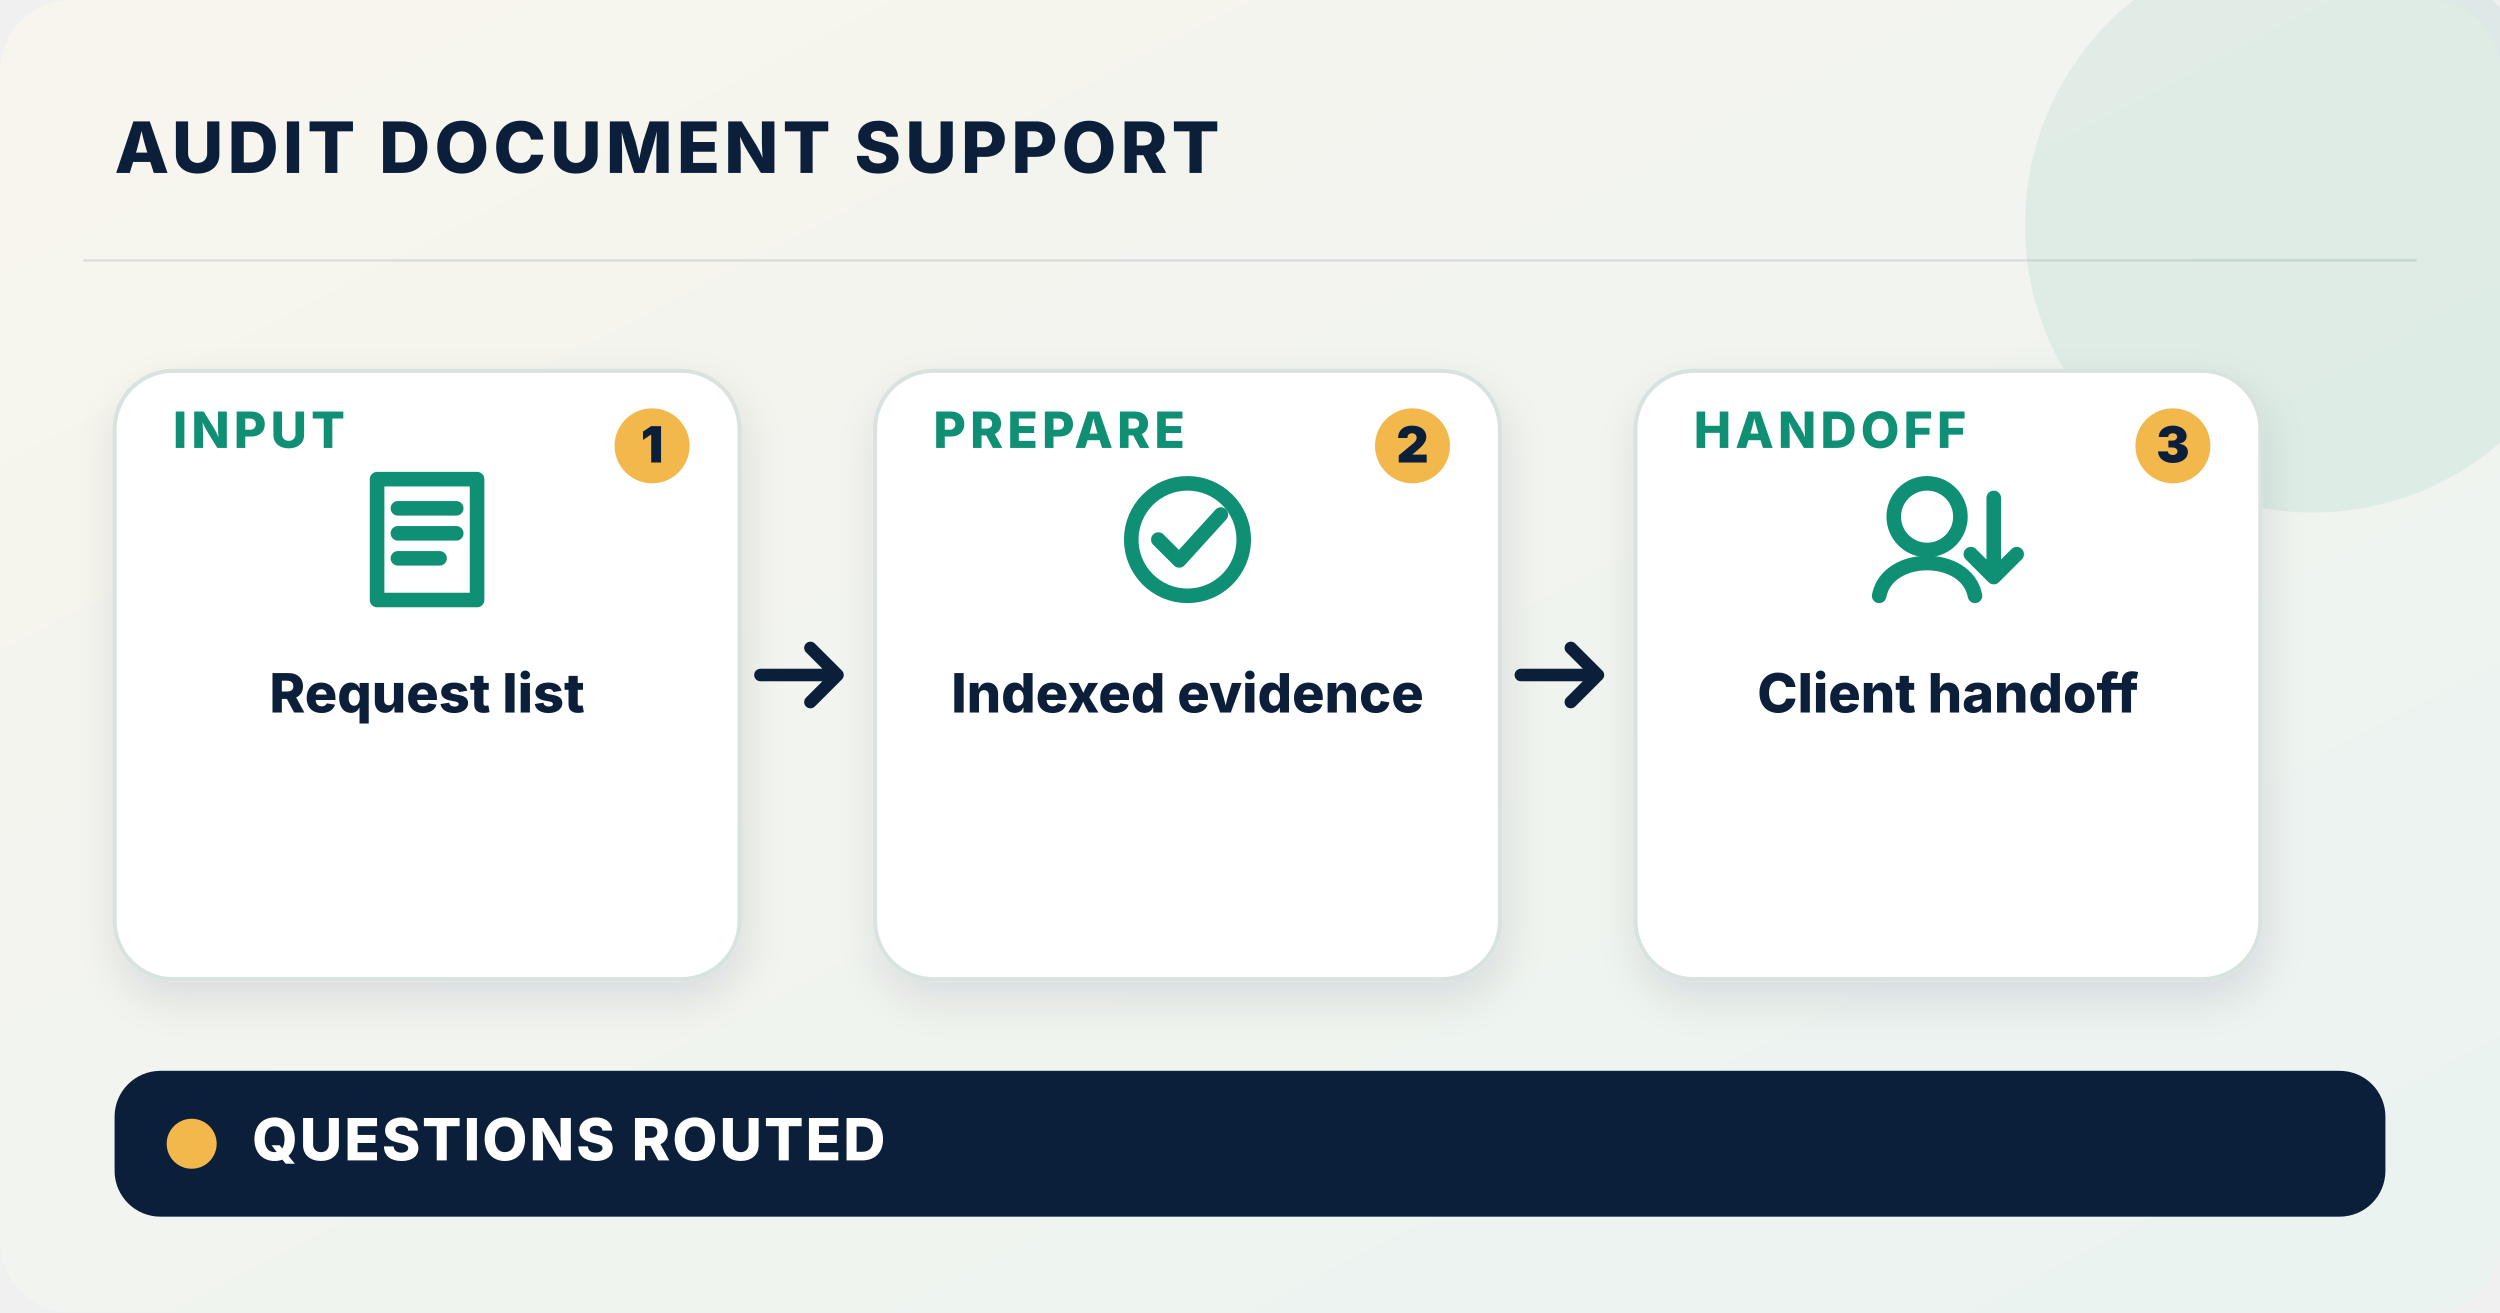
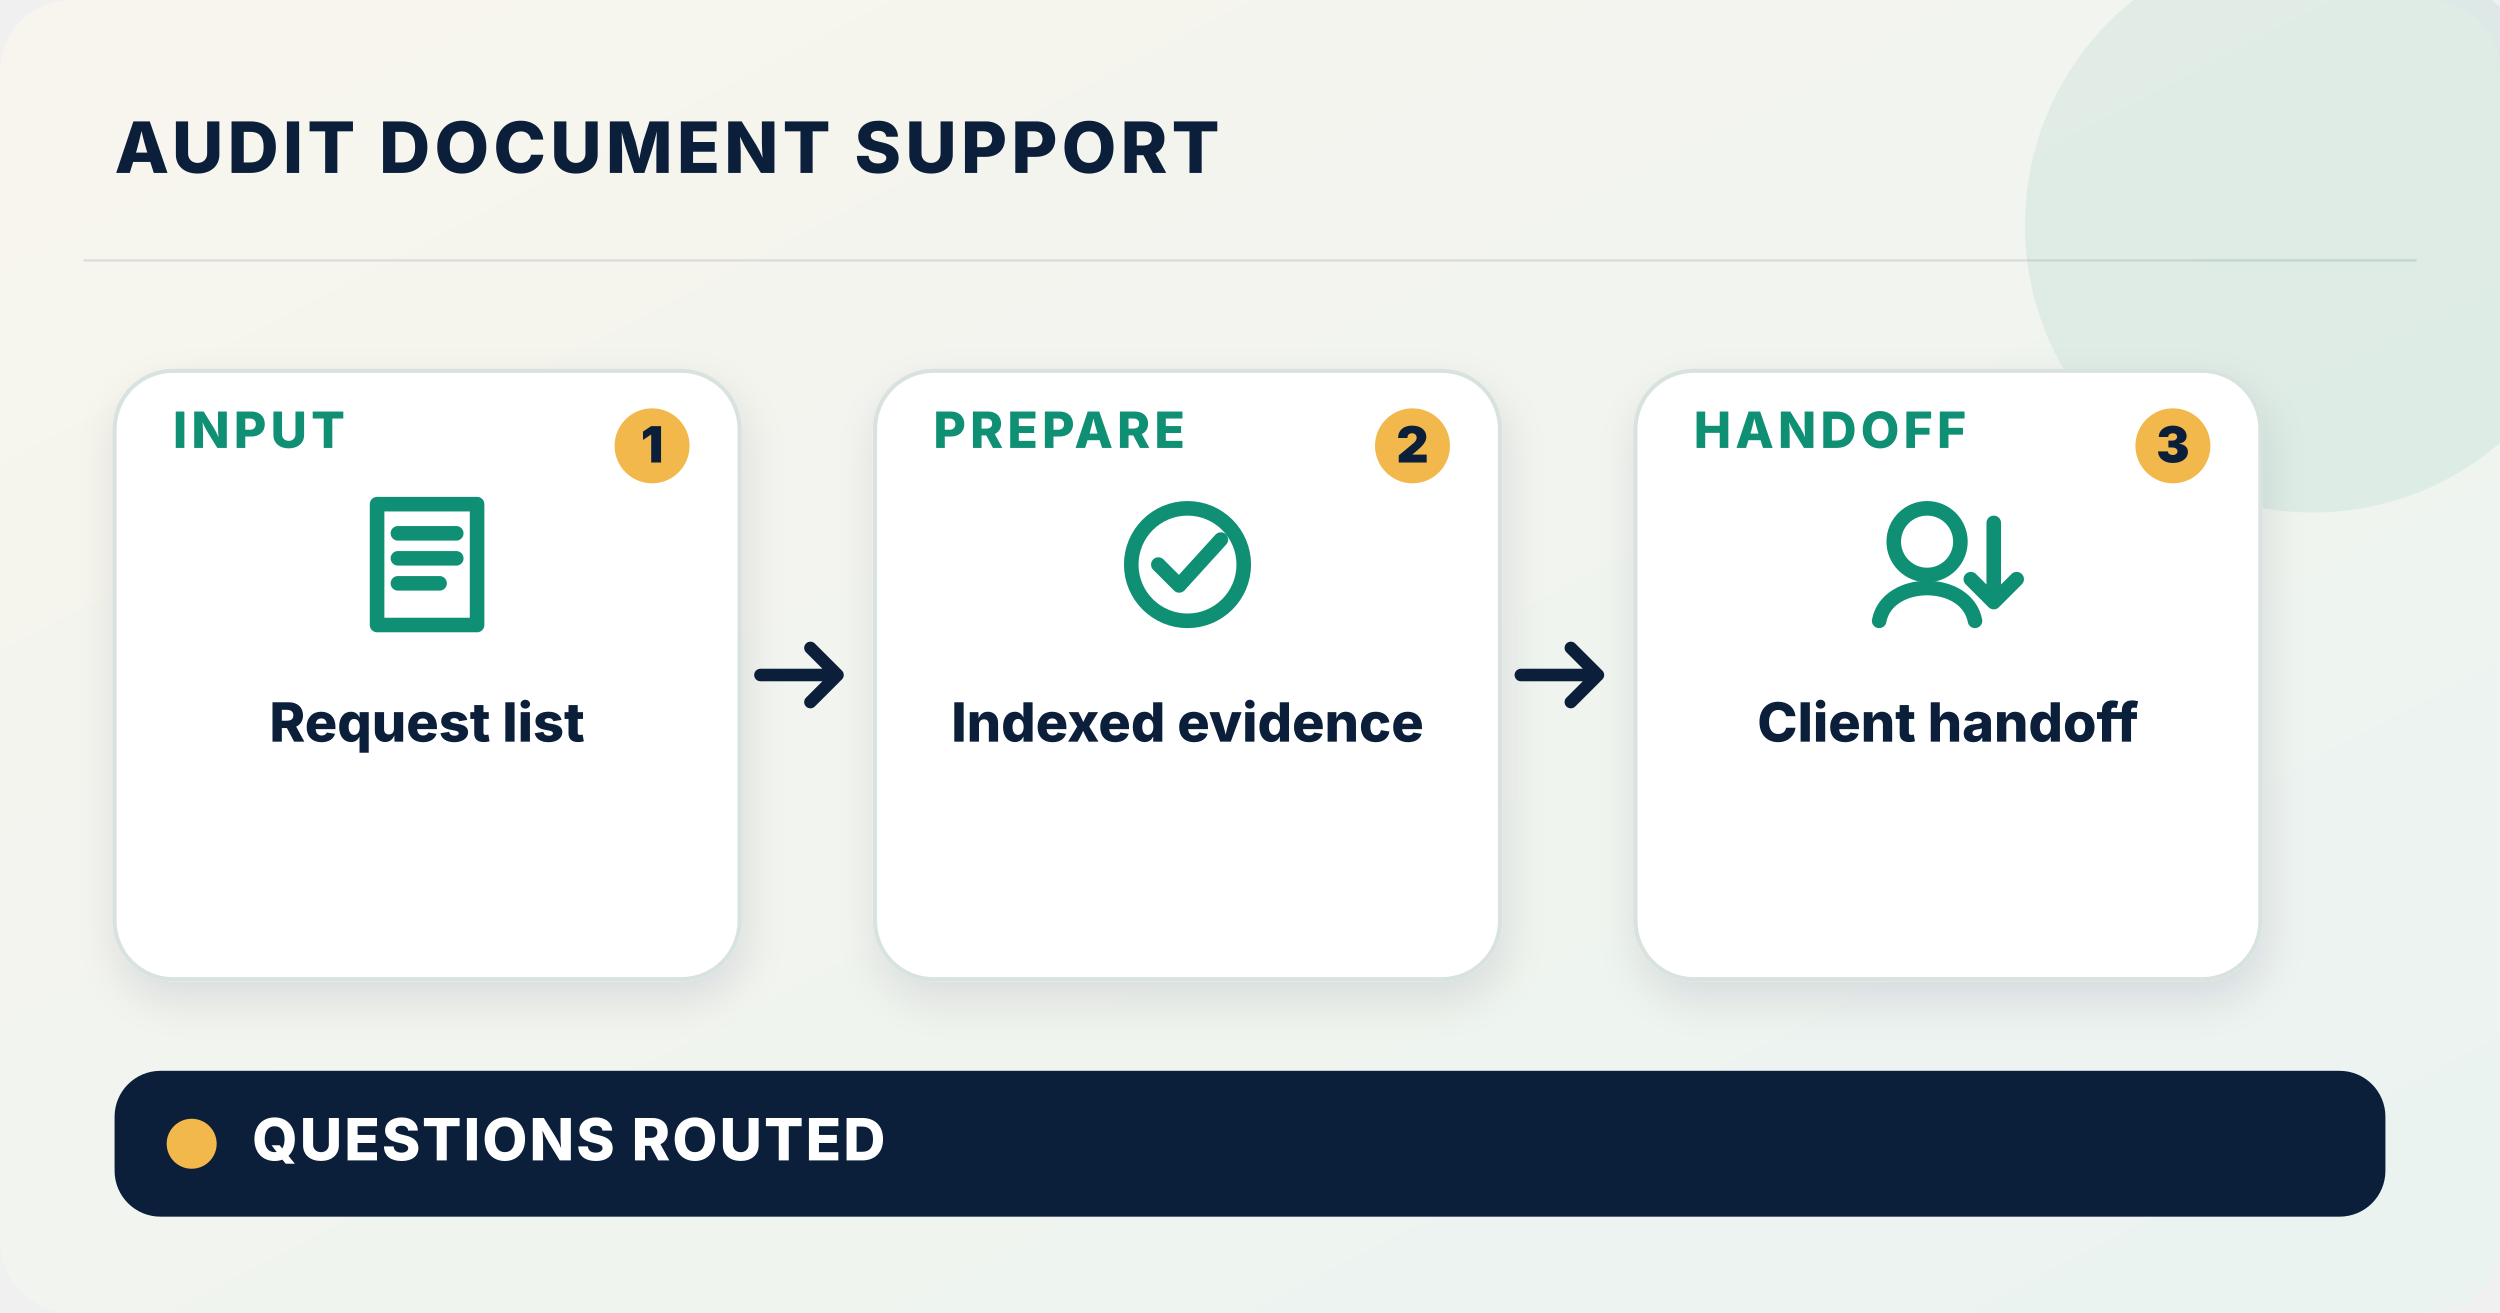
<svg xmlns="http://www.w3.org/2000/svg" viewBox="0 0 1200 630" role="img" aria-labelledby="title desc">
  <defs>
    <linearGradient id="bg" x1="0" y1="0" x2="1" y2="1">
      <stop stop-color="#F8F5EE" />
      <stop offset="1" stop-color="#EAF3F0" />
    </linearGradient>
    <filter id="shadow" x="-20%" y="-20%" width="140%" height="160%">
      <feDropShadow dy="9" stdDeviation="10" flood-color="#0B1F3A" flood-opacity=".10" />
    </filter>
    <style>.title{font:800 34px Inter,Arial,sans-serif;letter-spacing:2px;fill:#0B1F3A}.meta{font:800 24px Inter,Arial,sans-serif;letter-spacing:2px;fill:#0F8F73}.step{font:800 26px Inter,Arial,sans-serif;fill:#0B1F3A}.card{fill:#fff;stroke:#D8E3DF;stroke-width:2;filter:url(#shadow)}.icon{fill:none;stroke:#0F8F73;stroke-width:7;stroke-linecap:round;stroke-linejoin:round}.arrow{fill:none;stroke:#0B1F3A;stroke-width:6;stroke-linecap:round;stroke-linejoin:round}.num-bg{fill:#F2B84B}.num{font:900 24px Inter,Arial,sans-serif;fill:#0B1F3A}.note{font:800 28px Inter,Arial,sans-serif;letter-spacing:1px;fill:#fff}</style>
  </defs>
  <rect width="1200" height="630" rx="34" fill="url(#bg)" />
  <circle cx="1110" cy="108" r="138" fill="#0F8F73" opacity=".08" />
  <path d="M40 125h1120" stroke="#0B1F3A" stroke-opacity=".12" />
  <text x="55" y="83" class="title">AUDIT DOCUMENT SUPPORT</text>
  <g>
    <rect x="55" y="178" width="300" height="292" rx="28" class="card" />
    <text x="83" y="215" class="meta">INPUT</text>
-     <g class="icon" transform="translate(0 4)">
+     <g class="icon" transform="translate(0 16)">
      <path d="M181 226h48v58h-48z M191 240h28 M191 252h28 M191 264h20" />
    </g>
-     <text x="205" y="326" text-anchor="middle" transform="translate(0 16)" class="step">Request list</text>
+     <text x="205" y="326" text-anchor="middle" transform="translate(0 30)" class="step">Request list</text>
    <circle cx="313" cy="214" r="18" class="num-bg" />
    <text x="313" y="222" text-anchor="middle" class="num">1</text>
  </g>
  <g>
    <rect x="420" y="178" width="300" height="292" rx="28" class="card" />
    <text x="448" y="215" class="meta">PREPARE</text>
-     <g class="icon" transform="translate(0 4)">
+     <g class="icon" transform="translate(0 16)">
      <circle cx="570" cy="255" r="27" />
      <path d="M556 255l10 10 20-22" />
    </g>
-     <text x="570" y="326" text-anchor="middle" transform="translate(0 16)" class="step">Indexed evidence</text>
+     <text x="570" y="326" text-anchor="middle" transform="translate(0 30)" class="step">Indexed evidence</text>
    <circle cx="678" cy="214" r="18" class="num-bg" />
    <text x="678" y="222" text-anchor="middle" class="num">2</text>
  </g>
  <g>
    <rect x="785" y="178" width="300" height="292" rx="28" class="card" />
    <text x="813" y="215" class="meta">HANDOFF</text>
-     <g class="icon" transform="translate(0 4)">
+     <g class="icon" transform="translate(0 16)">
      <circle cx="925" cy="244" r="16" />
      <path d="M902 282c4-21 42-21 46 0 M957 235v38 M946 262l11 11 11-11" />
    </g>
-     <text x="935" y="326" text-anchor="middle" transform="translate(0 16)" class="step">Client handoff</text>
+     <text x="935" y="326" text-anchor="middle" transform="translate(0 30)" class="step">Client handoff</text>
    <circle cx="1043" cy="214" r="18" class="num-bg" />
    <text x="1043" y="222" text-anchor="middle" class="num">3</text>
  </g>
  <path d="M365 324h37m-13-13 13 13-13 13 M730 324h37m-13-13 13 13-13 13" class="arrow" />
  <rect x="55" y="514" width="1090" height="70" rx="22" fill="#0B1F3A" />
  <circle cx="92" cy="549" r="12" fill="#F2B84B" />
  <text x="121" y="557" class="note">QUESTIONS ROUTED</text>
</svg>
